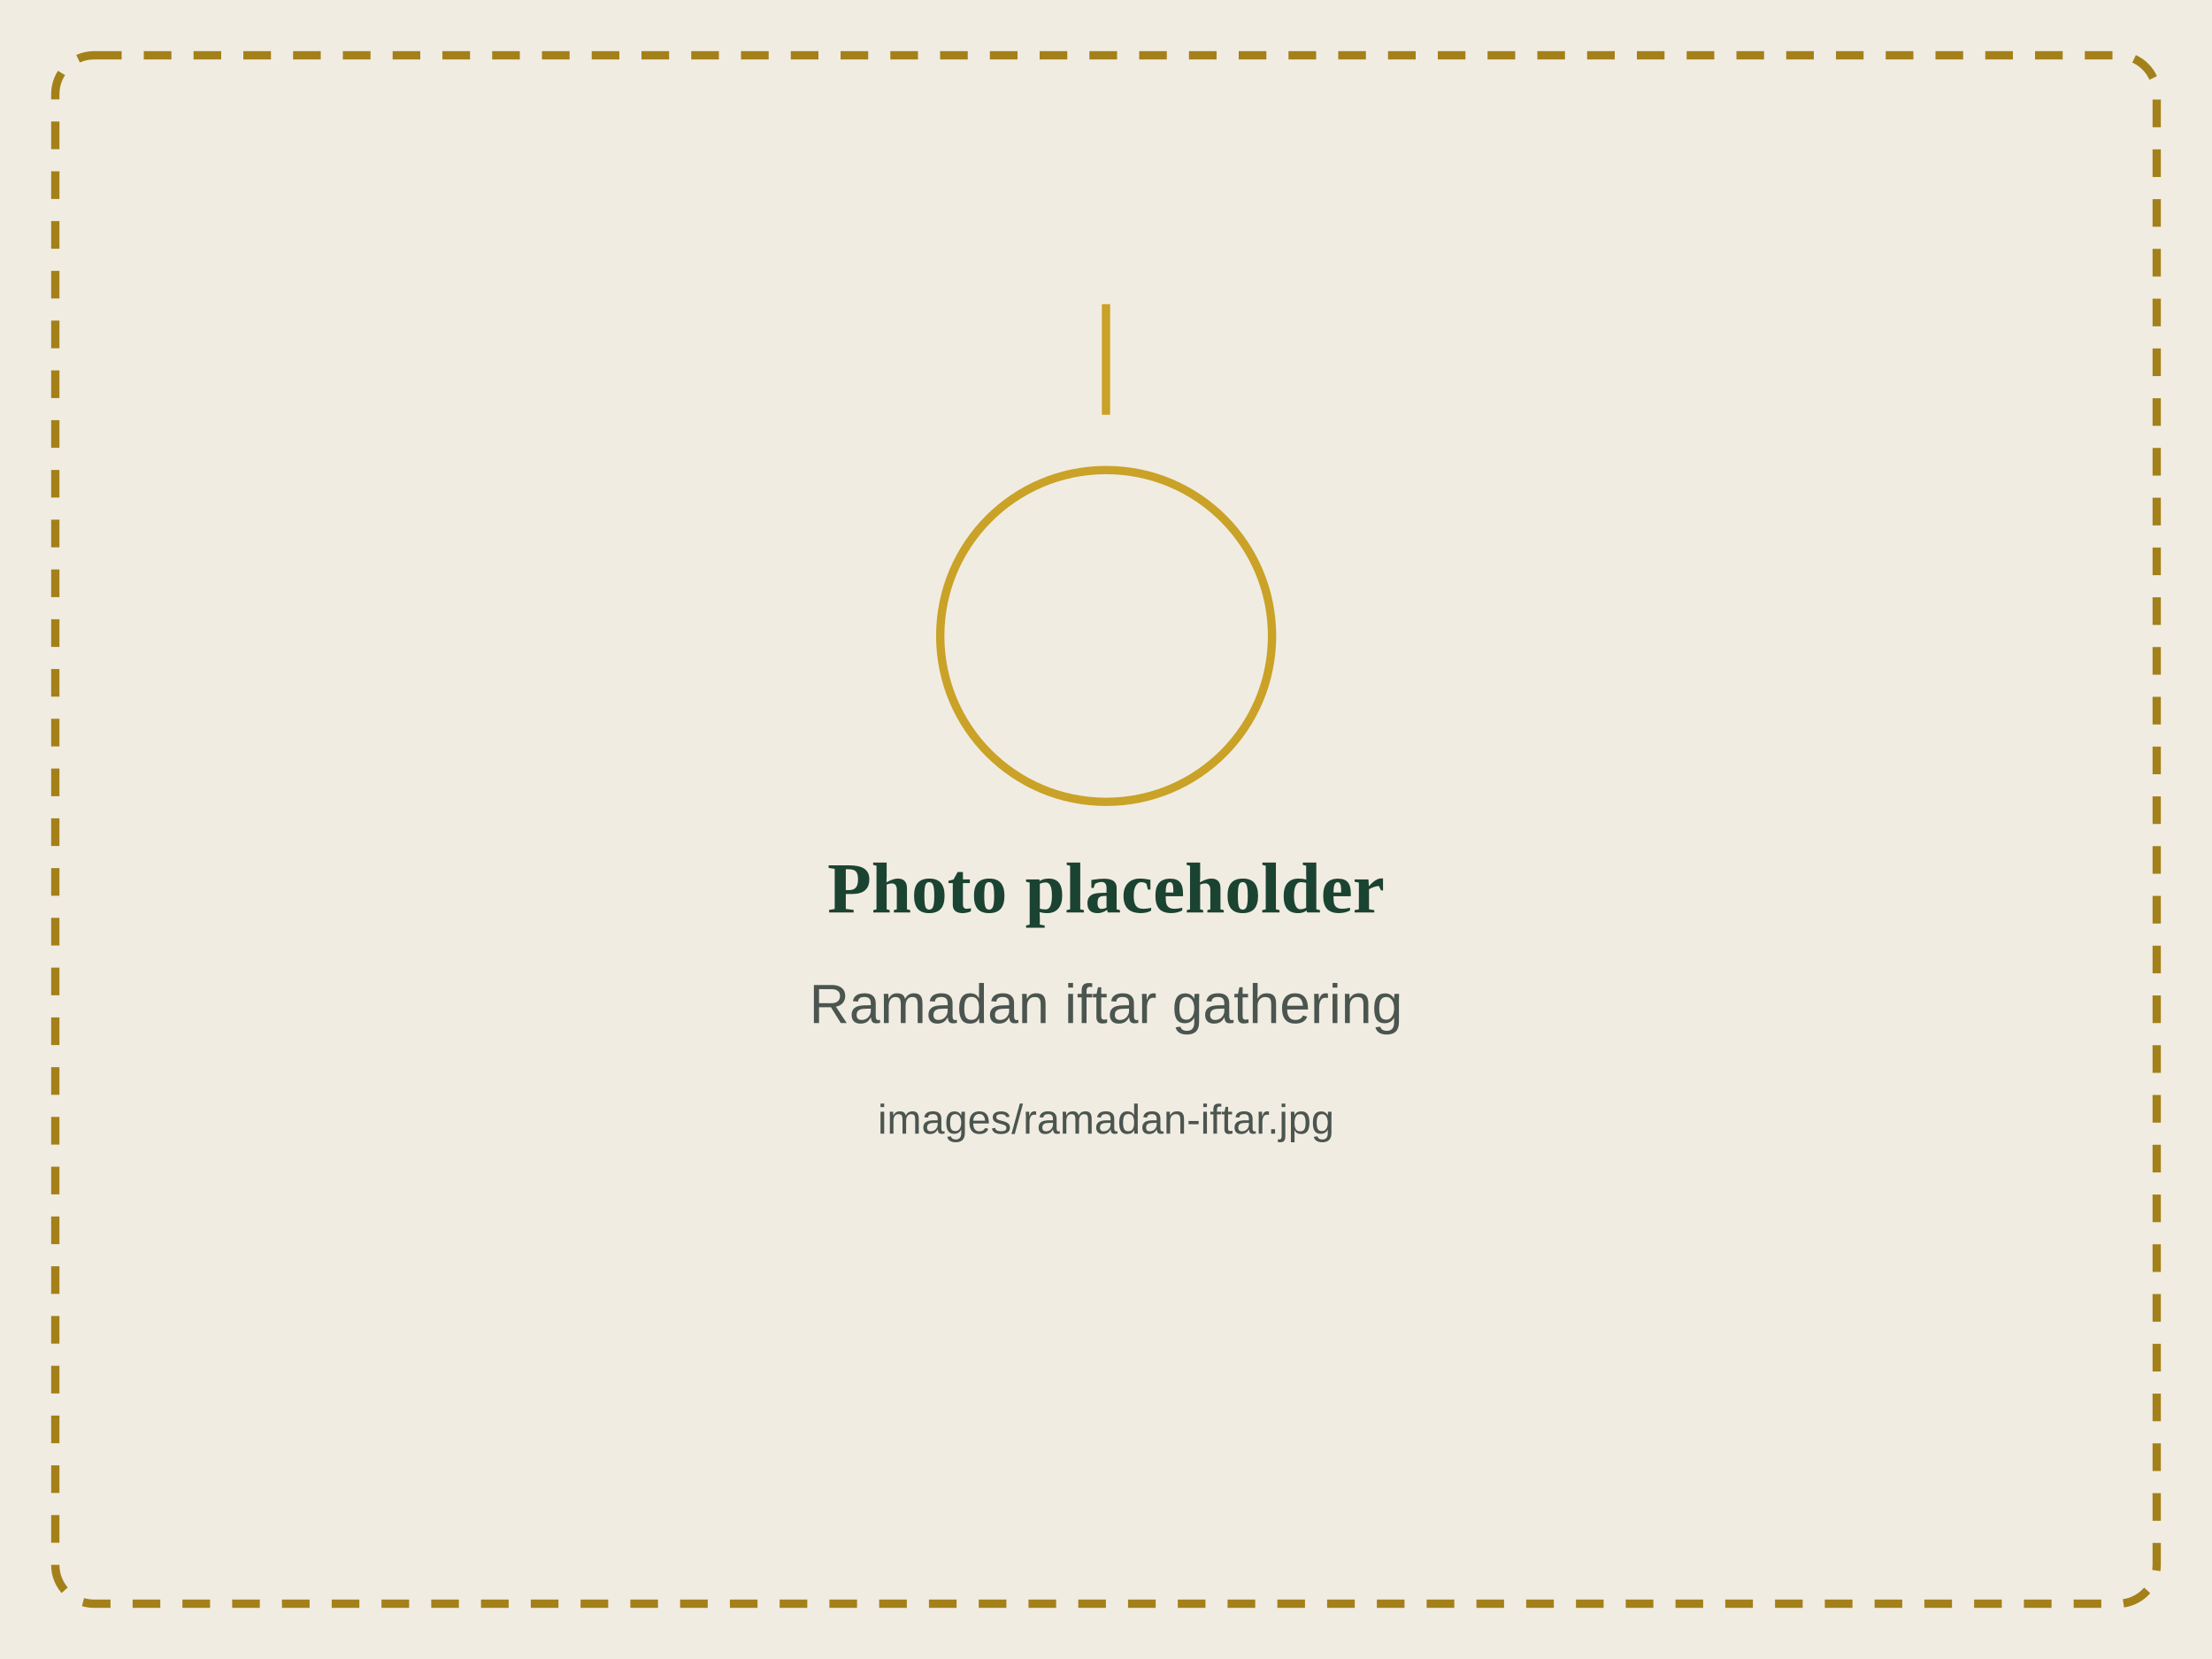
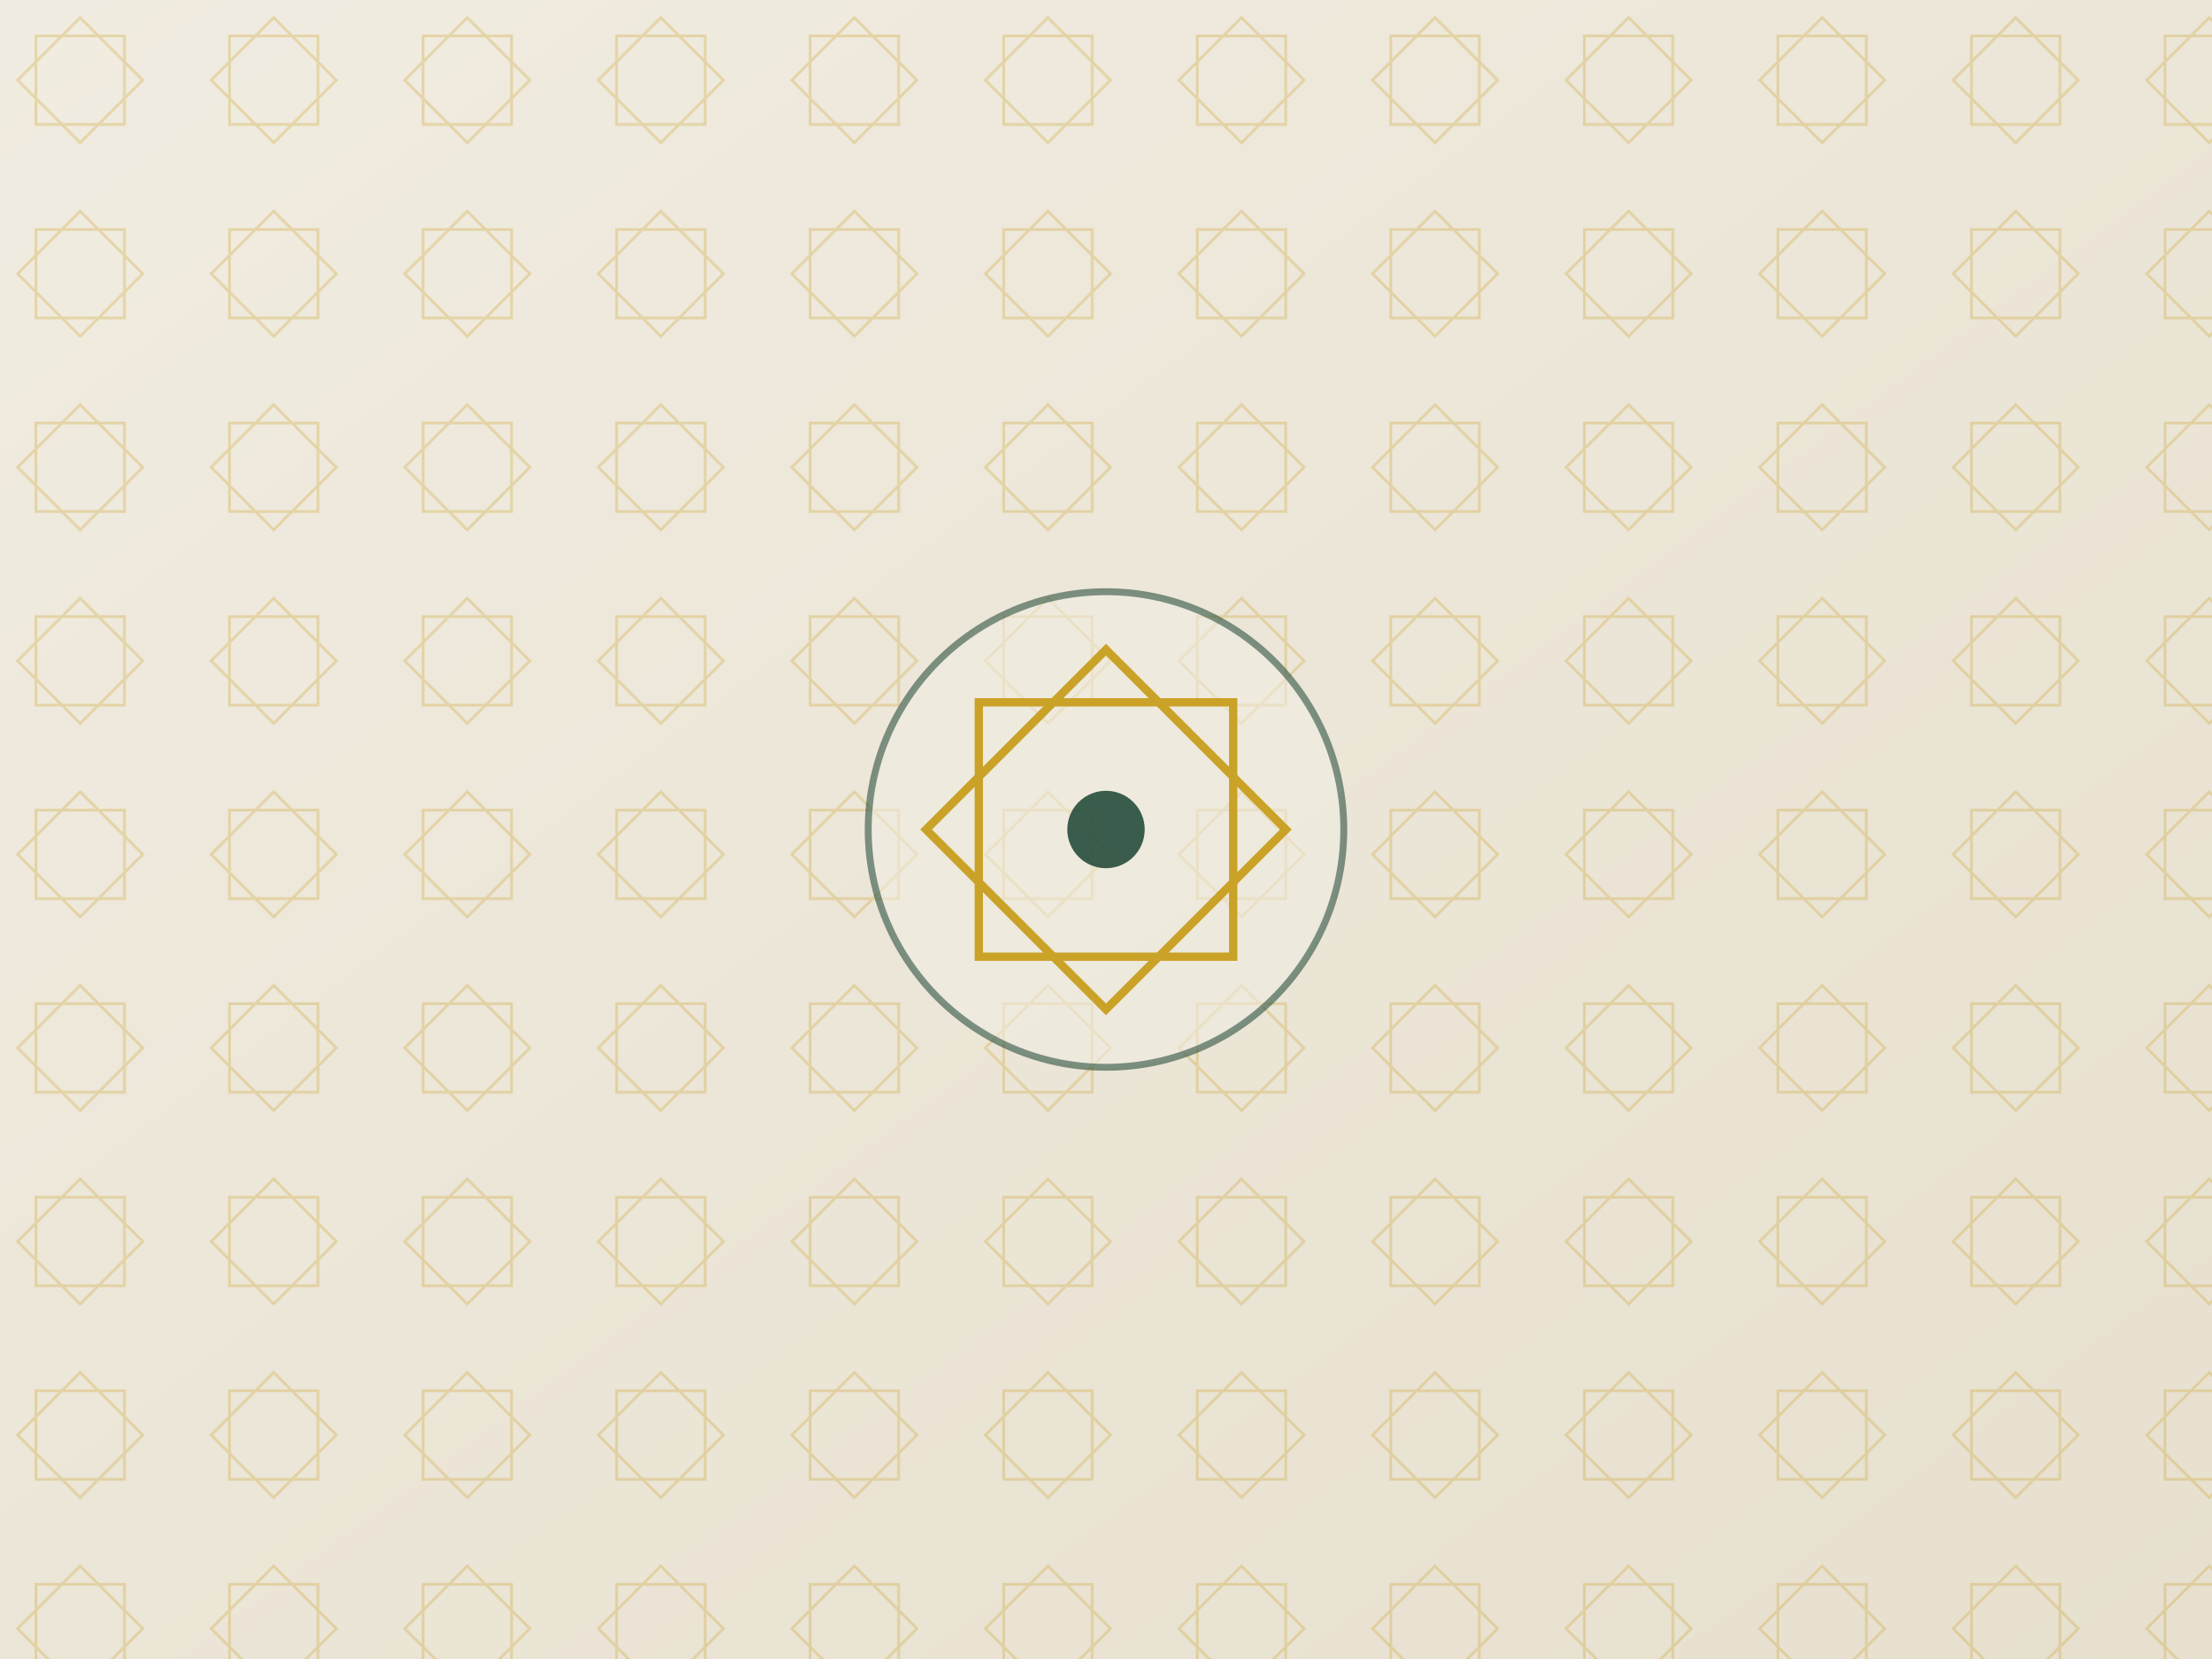
- <svg xmlns="http://www.w3.org/2000/svg" viewBox="0 0 800 600" role="img" aria-label="Ramadan iftar gathering placeholder">
-   <rect width="800" height="600" fill="#f1ece1" />
-   <rect x="20" y="20" width="760" height="560" fill="none" stroke="#a3801a" stroke-width="3" stroke-dasharray="10 8" rx="14" />
-   <g fill="none" stroke="#c9a227" stroke-width="3">
-     <path d="M400 170 a60 60 0 1 0 0.1 0 Z" />
-     <line x1="400" y1="110" x2="400" y2="150" />
+ <svg xmlns="http://www.w3.org/2000/svg" viewBox="0 0 800 600" role="img" aria-label="Ramadan iftar gathering — decorative placeholder, photo to be added">
+   <defs>
+     <linearGradient id="bg-ramadan-iftar" x1="0" y1="0" x2="1" y2="1">
+       <stop offset="0" stop-color="#f1ece1" />
+       <stop offset="1" stop-color="#e7e0cf" />
+     </linearGradient>
+     <pattern id="pat-ramadan-iftar" width="70" height="70" patternUnits="userSpaceOnUse">
+       <g stroke="#c9a227" stroke-width="1" fill="none" opacity="0.3">
+         <rect x="13" y="13" width="32" height="32" />
+         <rect x="13" y="13" width="32" height="32" transform="rotate(45 29 29)" />
+       </g>
+     </pattern>
+   </defs>
+   <rect width="800" height="600" fill="url(#bg-ramadan-iftar)" />
+   <rect width="800" height="600" fill="url(#pat-ramadan-iftar)" />
+   <g transform="translate(400,300)">
+     <circle r="86" fill="#f1ece1" opacity="0.55" />
+     <circle r="86" fill="none" stroke="#1b4332" stroke-width="2.5" opacity="0.55" />
+     <g stroke="#c9a227" stroke-width="3" fill="none">
+       <rect x="-46" y="-46" width="92" height="92" transform="rotate(45)" />
+       <rect x="-46" y="-46" width="92" height="92" />
+     </g>
+     <circle r="14" fill="#1b4332" opacity="0.85" />
  </g>
-   <text x="400" y="330" font-family="Georgia, 'Times New Roman', serif" font-size="26" fill="#1b4332" text-anchor="middle" font-weight="700">Photo placeholder</text>
-   <text x="400" y="370" font-family="Arial, sans-serif" font-size="20" fill="#4b5550" text-anchor="middle">Ramadan iftar gathering</text>
-   <text x="400" y="410" font-family="Arial, sans-serif" font-size="15" fill="#4b5550" text-anchor="middle">images/ramadan-iftar.jpg</text>
</svg>
